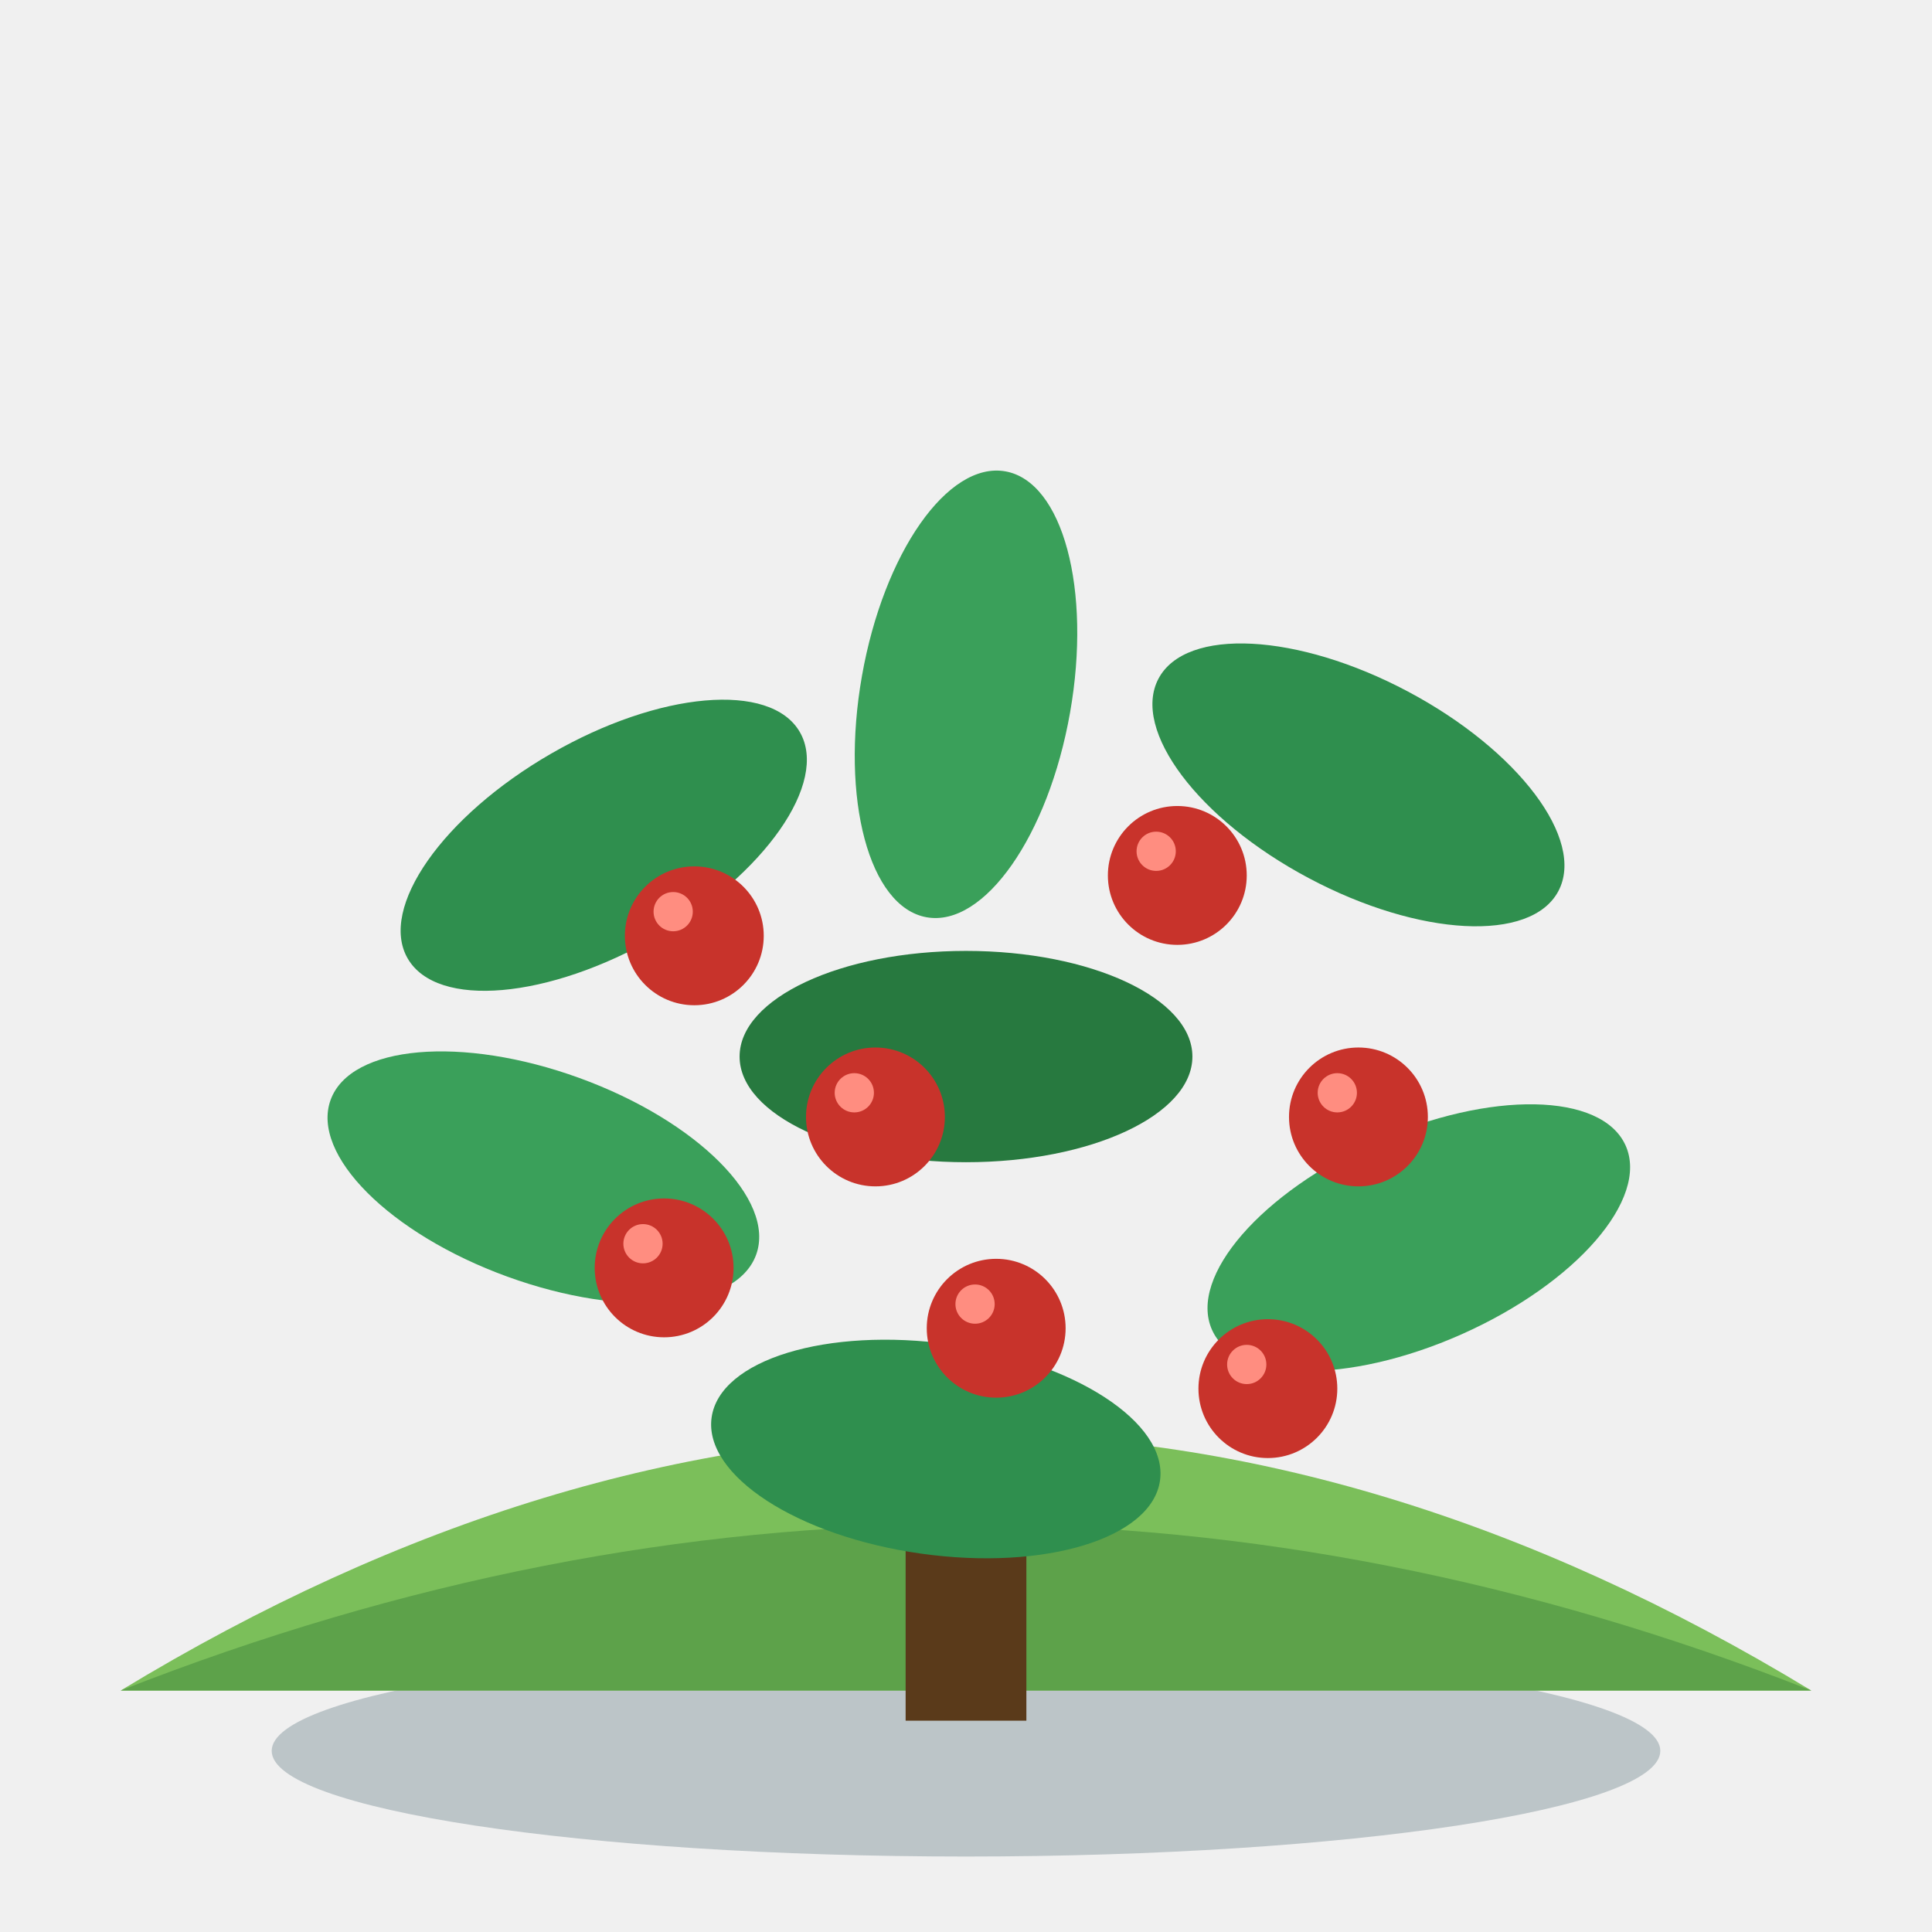
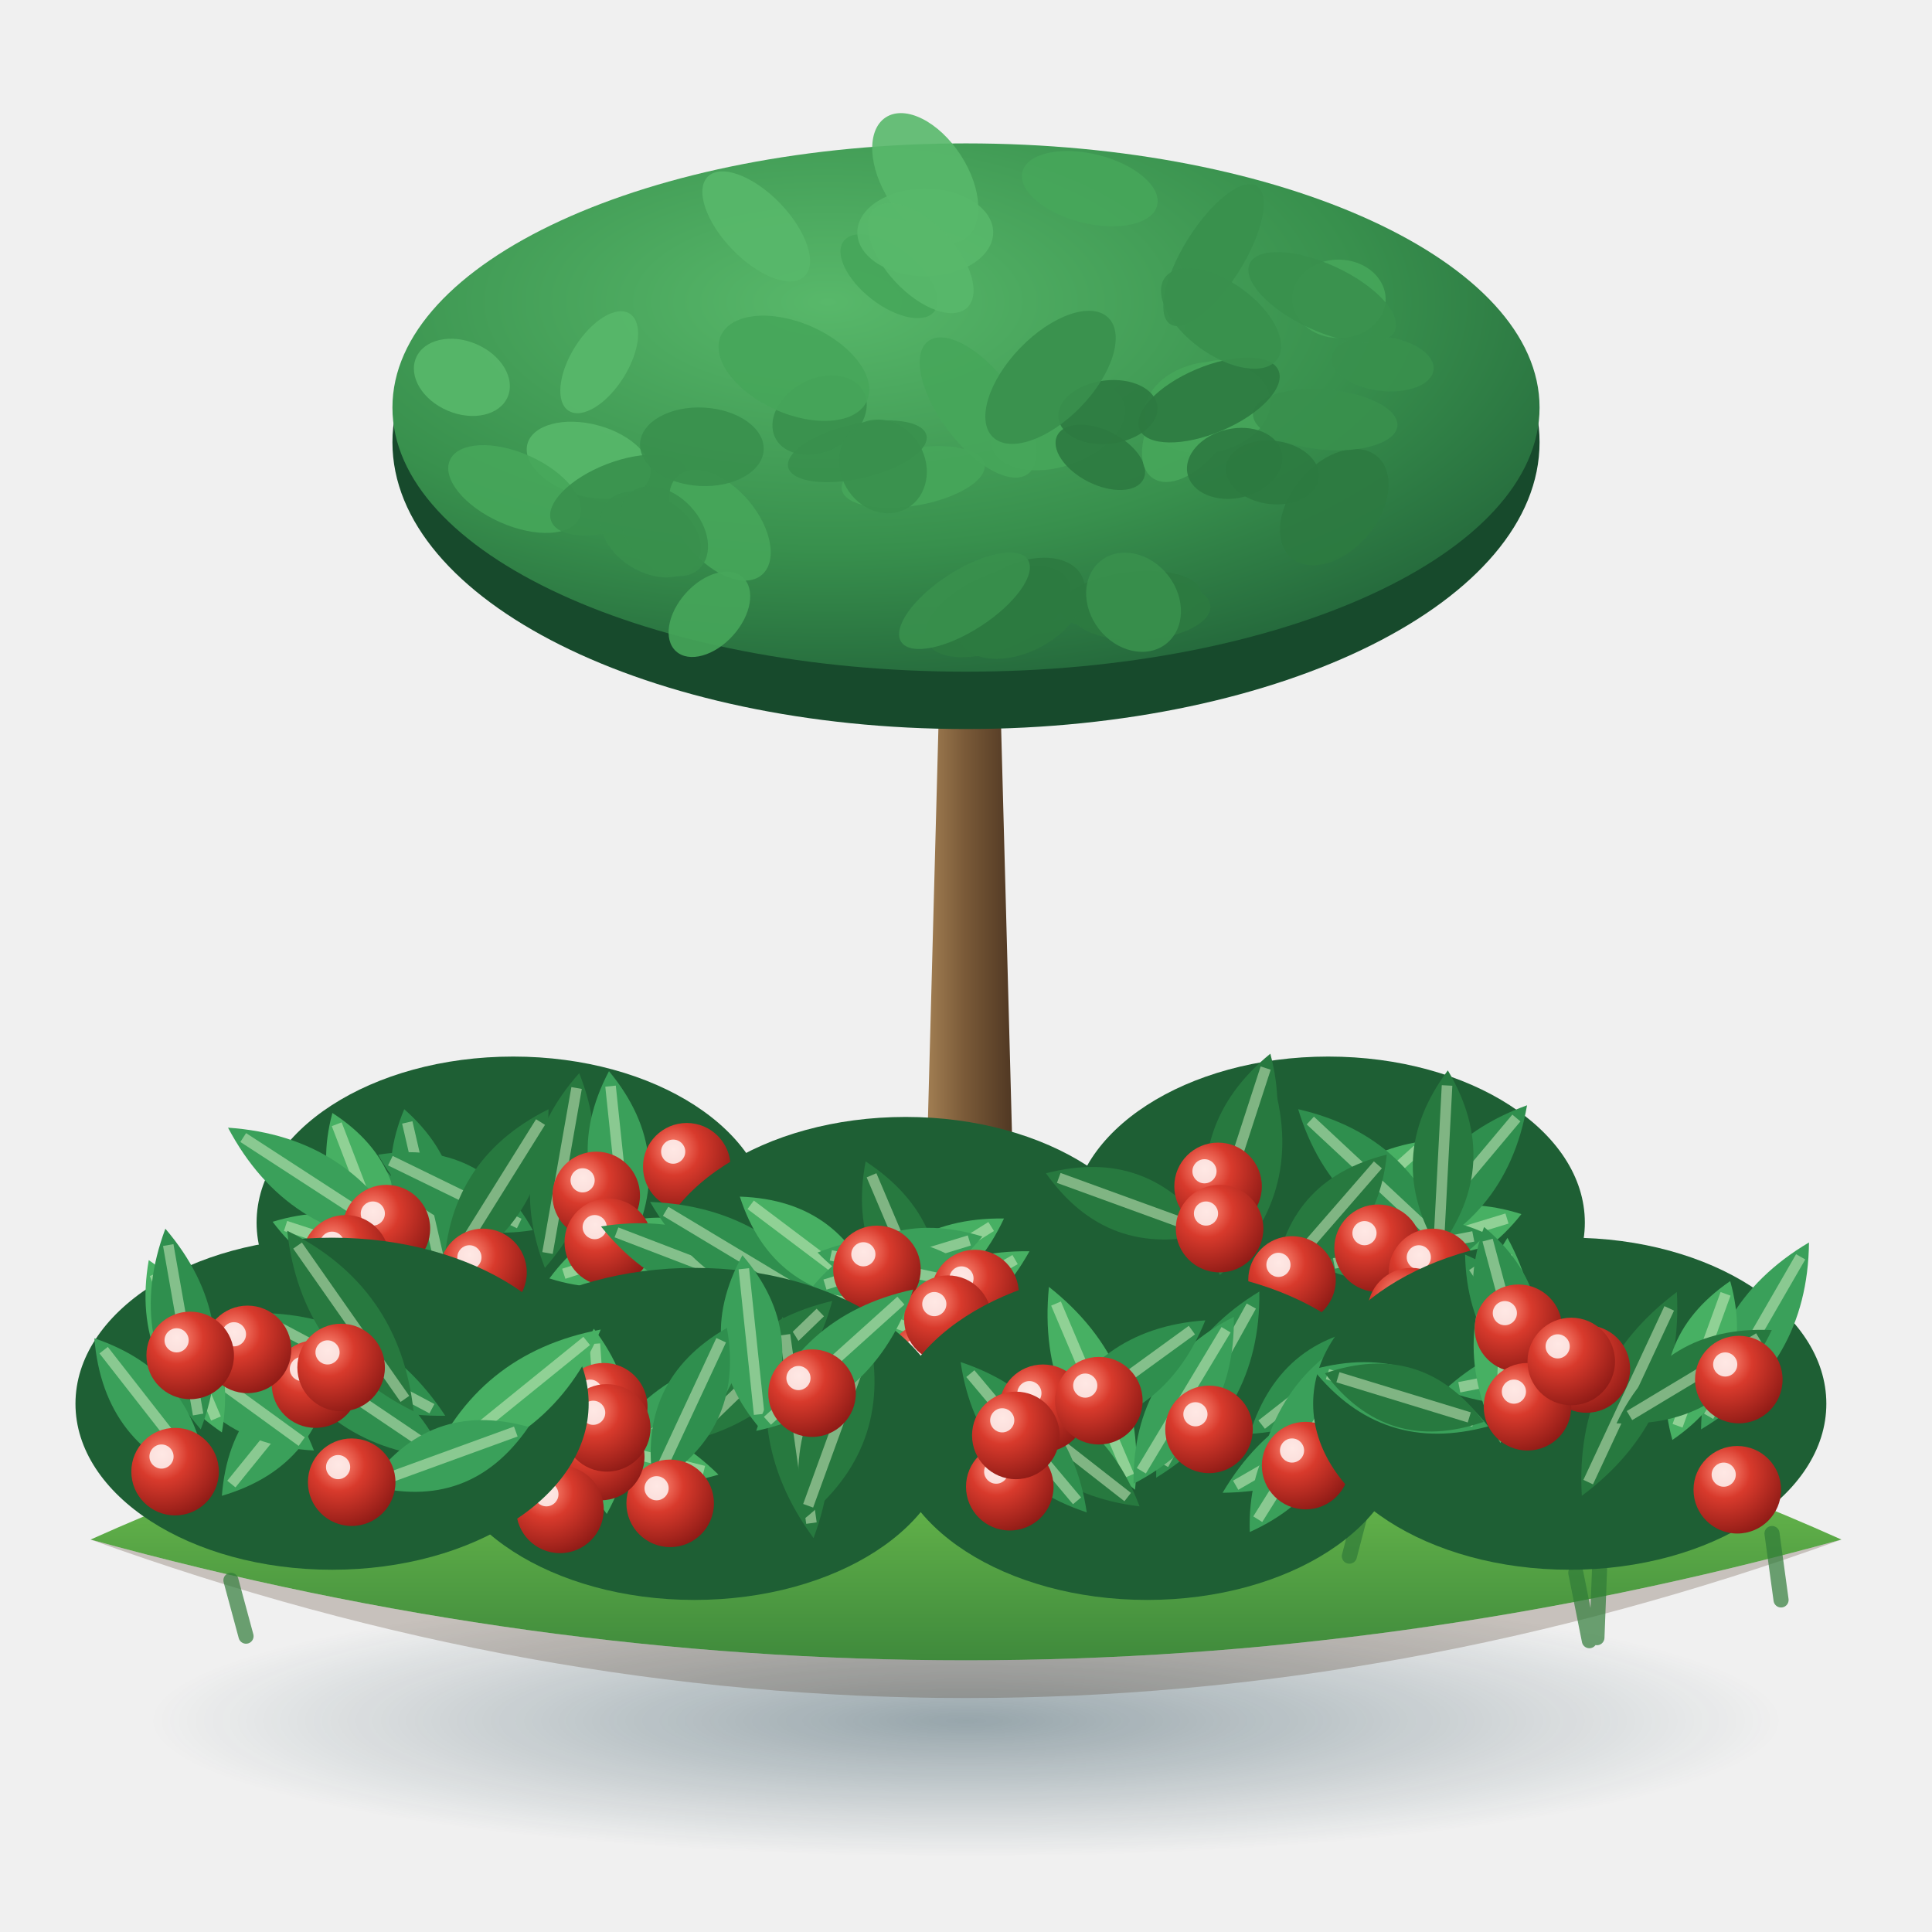
<svg xmlns="http://www.w3.org/2000/svg" viewBox="0 0 128 128" width="128" height="128">
-   <ellipse cx="64" cy="116" rx="46" ry="7" fill="#062c3b" opacity=".22" />
-   <path d="M8 112Q64 78 120 112Z" fill="#7bbf5a" />
-   <path d="M8 112Q64 90 120 112Z" fill="#5da24a" />
-   <rect x="60" y="92" width="8" height="22" fill="#5a3a1a" />
-   <ellipse cx="40" cy="56" rx="15" ry="7" transform="rotate(-30 40 56)" fill="#2f8f4e" />
-   <ellipse cx="64" cy="46" rx="15" ry="7" transform="rotate(-80 64 46)" fill="#3aa05a" />
-   <ellipse cx="90" cy="52" rx="15" ry="7" transform="rotate(28 90 52)" fill="#2f8f4e" />
-   <ellipse cx="36" cy="78" rx="15" ry="7" transform="rotate(20 36 78)" fill="#3aa05a" />
-   <ellipse cx="94" cy="82" rx="15" ry="7" transform="rotate(-24 94 82)" fill="#3aa05a" />
-   <ellipse cx="64" cy="70" rx="15" ry="7" transform="rotate(0 64 70)" fill="#27793f" />
-   <ellipse cx="62" cy="96" rx="15" ry="7" transform="rotate(8 62 96)" fill="#2f8f4e" />
-   <circle cx="46" cy="62" r="4.6" fill="#c8332b" />
-   <circle cx="44.6" cy="60.4" r="1.3" fill="#ff8d80" />
-   <circle cx="58" cy="74" r="4.6" fill="#c8332b" />
-   <circle cx="56.6" cy="72.4" r="1.3" fill="#ff8d80" />
-   <circle cx="78" cy="58" r="4.6" fill="#c8332b" />
-   <circle cx="76.6" cy="56.4" r="1.3" fill="#ff8d80" />
-   <circle cx="90" cy="74" r="4.6" fill="#c8332b" />
-   <circle cx="88.6" cy="72.4" r="1.3" fill="#ff8d80" />
-   <circle cx="66" cy="88" r="4.6" fill="#c8332b" />
-   <circle cx="64.6" cy="86.4" r="1.3" fill="#ff8d80" />
-   <circle cx="44" cy="84" r="4.6" fill="#c8332b" />
-   <circle cx="42.6" cy="82.4" r="1.3" fill="#ff8d80" />
-   <circle cx="84" cy="92" r="4.6" fill="#c8332b" />
-   <circle cx="82.6" cy="90.4" r="1.3" fill="#ff8d80" />
+   <defs>
+     <radialGradient id="sh" cx="0.5" cy="0.5" r="0.5">
+       <stop offset="0" stop-color="#062c3b" stop-opacity="0.38" />
+       <stop offset="1" stop-color="#062c3b" stop-opacity="0" />
+     </radialGradient>
+     <linearGradient id="gr" x1="0" y1="0" x2="0" y2="1">
+       <stop offset="0" stop-color="#8ccf63" />
+       <stop offset="0.55" stop-color="#5fae48" />
+       <stop offset="1" stop-color="#3f8a3c" />
+     </linearGradient>
+     <linearGradient id="gr2" x1="0" y1="0" x2="0" y2="1">
+       <stop offset="0" stop-color="#7cc65a" />
+       <stop offset="1" stop-color="#4a9a3f" />
+     </linearGradient>
+     <linearGradient id="wood" x1="0" y1="0" x2="1" y2="0">
+       <stop offset="0" stop-color="#a9794a" />
+       <stop offset="0.5" stop-color="#7d5230" />
+       <stop offset="1" stop-color="#4f3119" />
+     </linearGradient>
+     <linearGradient id="trunk" x1="0" y1="0" x2="1" y2="0">
+       <stop offset="0" stop-color="#a88457" />
+       <stop offset="0.45" stop-color="#7a5a38" />
+       <stop offset="1" stop-color="#4a3320" />
+     </linearGradient>
+     <radialGradient id="cp1" cx="0.38" cy="0.3" r="0.85">
+       <stop offset="0" stop-color="#58b86a" />
+       <stop offset="0.55" stop-color="#38904d" />
+       <stop offset="1" stop-color="#1d5a35" />
+     </radialGradient>
+     <linearGradient id="lf" x1="0" y1="0" x2="1" y2="1">
+       <stop offset="0" stop-color="#4ab063" />
+       <stop offset="1" stop-color="#1f6d3a" />
+     </linearGradient>
+     <radialGradient id="ch" cx="0.35" cy="0.3" r="0.75">
+       <stop offset="0" stop-color="#ff8d7a" />
+       <stop offset="0.4" stop-color="#d83a2c" />
+       <stop offset="1" stop-color="#8f1b16" />
+     </radialGradient>
+   </defs>
+   <ellipse cx="64" cy="114" rx="54" ry="9" fill="url(#sh)" />
+   <path d="M6 102Q64 76 122 102Q64 118 6 102Z" fill="url(#gr)" />
+   <path d="M6 102Q64 118 122 102Q64 123 6 102Z" fill="#4a3320" opacity=".25" />
+   <path d="M33.6 99.8l0.3 -3.6M78.6 90.7l0.9 -2.5M36.1 95.1l-0.1 -5.5M103.0 101.2l-1.0 -4.4M79.6 101.4l0.7 -4.1M83.9 91.4l0.3 -4.8M40.9 91.5l-0.1 -5.1M89.4 103.1l1.2 -4.6M51.8 100.1l1.2 -3.8M107.9 97.8l-0.8 -2.9M118.0 106.0l-0.6 -4.4M64.8 94.1l0.2 -3.6M73.8 101.3l1.2 -4.5M105.3 108.7l-0.9 -4.5M105.8 108.5l0.2 -5.2M88.8 94.2l0.2 -5.0M39.1 92.2l1.4 -5.1M16.3 108.4l-1.0 -3.7M40.1 101.4l-1.3 -5.1M77.3 90.3l-0.5 -4.7" stroke="#2f7a38" stroke-width="1" stroke-linecap="round" fill="none" opacity=".7" />
+   <path d="M61 92L62.5 36H66L67.5 92Z" fill="url(#trunk)" />
+   <ellipse cx="64" cy="29.3" rx="38" ry="19" fill="#174a2c" />
+   <ellipse cx="64" cy="27" rx="38" ry="17.5" fill="url(#cp1)" />
+   <ellipse cx="39.0" cy="30.5" rx="4.2" ry="2.4" transform="rotate(15 39.0 30.5)" fill="#58b86a" opacity=".9" />
+   <ellipse cx="75.6" cy="40.4" rx="4.6" ry="2.0" transform="rotate(-3 75.6 40.4)" fill="#2c7a40" opacity=".9" />
+   <ellipse cx="60.5" cy="31.6" rx="4.8" ry="1.9" transform="rotate(-10 60.5 31.6)" fill="#46a65a" opacity=".9" />
+   <ellipse cx="91.6" cy="24.1" rx="3.4" ry="1.8" transform="rotate(7 91.6 24.1)" fill="#38904d" opacity=".9" />
+   <ellipse cx="70.1" cy="28.2" rx="4.6" ry="2.7" transform="rotate(-19 70.1 28.2)" fill="#46a65a" opacity=".9" />
+   <ellipse cx="34.1" cy="32.4" rx="4.7" ry="2.4" transform="rotate(24 34.1 32.4)" fill="#46a65a" opacity=".9" />
+   <ellipse cx="88.4" cy="33.6" rx="4.4" ry="2.9" transform="rotate(-50 88.4 33.6)" fill="#2c7a40" opacity=".9" />
+   <ellipse cx="58.9" cy="18.3" rx="3.8" ry="1.9" transform="rotate(38 58.9 18.3)" fill="#46a65a" opacity=".9" />
+   <ellipse cx="72.9" cy="30.3" rx="3.2" ry="1.8" transform="rotate(27 72.9 30.3)" fill="#2c7a40" opacity=".9" />
+   <ellipse cx="80.0" cy="27.0" rx="4.2" ry="3.0" transform="rotate(-10 80.0 27.0)" fill="#46a65a" opacity=".9" />
+   <ellipse cx="41.0" cy="32.8" rx="4.8" ry="2.2" transform="rotate(-21 41.0 32.8)" fill="#38904d" opacity=".9" />
+   <ellipse cx="47.0" cy="40.7" rx="3.3" ry="2.1" transform="rotate(-48 47.0 40.7)" fill="#46a65a" opacity=".9" />
+   <ellipse cx="87.8" cy="27.8" rx="4.8" ry="2.0" transform="rotate(5 87.8 27.8)" fill="#38904d" opacity=".9" />
+   <ellipse cx="74.9" cy="39.8" rx="4.7" ry="1.9" transform="rotate(-7 74.9 39.8)" fill="#2c7a40" opacity=".9" />
+   <ellipse cx="64.8" cy="27.0" rx="5.5" ry="2.5" transform="rotate(53 64.8 27.0)" fill="#46a65a" opacity=".9" />
+   <ellipse cx="79.0" cy="27.9" rx="4.6" ry="2.5" transform="rotate(-55 79.0 27.9)" fill="#46a65a" opacity=".9" />
+   <ellipse cx="80.1" cy="26.5" rx="5.0" ry="2.2" transform="rotate(-23 80.1 26.5)" fill="#2c7a40" opacity=".9" />
+   <ellipse cx="56.8" cy="29.9" rx="4.7" ry="1.8" transform="rotate(-13 56.8 29.9)" fill="#38904d" opacity=".9" />
+   <ellipse cx="47.7" cy="34.8" rx="4.3" ry="2.5" transform="rotate(50 47.7 34.8)" fill="#46a65a" opacity=".9" />
+   <ellipse cx="43.1" cy="35.4" rx="3.6" ry="2.5" transform="rotate(32 43.1 35.4)" fill="#38904d" opacity=".9" />
+   <ellipse cx="75.1" cy="39.9" rx="3.5" ry="2.9" transform="rotate(52 75.1 39.9)" fill="#38904d" opacity=".9" />
+   <ellipse cx="54.3" cy="27.5" rx="3.3" ry="2.4" transform="rotate(-28 54.3 27.5)" fill="#38904d" opacity=".9" />
+   <ellipse cx="66.1" cy="40.5" rx="5.1" ry="2.5" transform="rotate(-23 66.1 40.5)" fill="#2c7a40" opacity=".9" />
+   <ellipse cx="30.6" cy="25.0" rx="3.3" ry="2.4" transform="rotate(23 30.6 25.0)" fill="#58b86a" opacity=".9" />
+   <ellipse cx="80.4" cy="16.9" rx="5.4" ry="2.0" transform="rotate(-58 80.4 16.9)" fill="#38904d" opacity=".9" />
+   <ellipse cx="84.3" cy="31.3" rx="3.1" ry="2.1" transform="rotate(7 84.3 31.3)" fill="#2c7a40" opacity=".9" />
+   <ellipse cx="52.6" cy="24.4" rx="5.3" ry="3.0" transform="rotate(24 52.6 24.4)" fill="#46a65a" opacity=".9" />
+   <ellipse cx="61.3" cy="15.4" rx="4.5" ry="2.9" transform="rotate(0 61.3 15.4)" fill="#58b86a" opacity=".9" />
+   <ellipse cx="88.7" cy="19.8" rx="3.1" ry="2.6" transform="rotate(1 88.7 19.8)" fill="#46a65a" opacity=".9" />
+   <ellipse cx="81.8" cy="30.7" rx="3.2" ry="2.3" transform="rotate(-13 81.8 30.7)" fill="#2c7a40" opacity=".9" />
+   <ellipse cx="61.3" cy="11.8" rx="4.8" ry="2.8" transform="rotate(57 61.3 11.8)" fill="#58b86a" opacity=".9" />
+   <ellipse cx="58.5" cy="30.9" rx="3.2" ry="2.8" transform="rotate(60 58.5 30.9)" fill="#38904d" opacity=".9" />
+   <ellipse cx="72.2" cy="12.5" rx="4.6" ry="2.3" transform="rotate(14 72.2 12.5)" fill="#46a65a" opacity=".9" />
+   <ellipse cx="73.4" cy="27.3" rx="3.3" ry="2.1" transform="rotate(-7 73.4 27.3)" fill="#2c7a40" opacity=".9" />
+   <ellipse cx="61.0" cy="17.1" rx="4.5" ry="2.3" transform="rotate(47 61.0 17.1)" fill="#58b86a" opacity=".9" />
+   <ellipse cx="39.7" cy="24.0" rx="3.8" ry="1.9" transform="rotate(-58 39.7 24.0)" fill="#58b86a" opacity=".9" />
+   <ellipse cx="67.6" cy="40.3" rx="4.6" ry="2.9" transform="rotate(-28 67.6 40.3)" fill="#2c7a40" opacity=".9" />
+   <ellipse cx="80.9" cy="21.1" rx="4.6" ry="2.4" transform="rotate(36 80.9 21.1)" fill="#38904d" opacity=".9" />
+   <ellipse cx="87.6" cy="19.7" rx="5.3" ry="2.2" transform="rotate(25 87.6 19.7)" fill="#38904d" opacity=".9" />
+   <ellipse cx="63.9" cy="39.8" rx="5.0" ry="2.0" transform="rotate(-33 63.9 39.8)" fill="#38904d" opacity=".9" />
+   <ellipse cx="44.0" cy="35.2" rx="3.4" ry="2.4" transform="rotate(47 44.0 35.2)" fill="#38904d" opacity=".9" />
+   <ellipse cx="69.6" cy="25.0" rx="5.5" ry="2.8" transform="rotate(-46 69.6 25.0)" fill="#38904d" opacity=".9" />
+   <ellipse cx="46.5" cy="29.6" rx="4.1" ry="2.6" transform="rotate(3 46.5 29.6)" fill="#38904d" opacity=".9" />
+   <ellipse cx="50.1" cy="15.0" rx="4.6" ry="2.2" transform="rotate(46 50.1 15.0)" fill="#58b86a" opacity=".9" />
+   <ellipse cx="34" cy="81" rx="17" ry="11" fill="#1e5f34" />
+   <g transform="translate(27.7 85.2) rotate(-118)">
+     <path d="M0 0Q5.6 -4.0 11.3 0Q5.6 4.0 0 0Z" fill="#2f8f4e" />
+     <path d="M1 0H10.4" stroke="#d9f2c8" stroke-width=".7" opacity="0.5" fill="none" />
+   </g>
+   <g transform="translate(26.0 84.1) rotate(-111)">
+     <path d="M0 0Q5.6 -4.0 11.1 0Q5.6 4.0 0 0Z" fill="#47b063" />
+     <path d="M1 0H10.3" stroke="#d9f2c8" stroke-width=".7" opacity="0.5" fill="none" />
+   </g>
+   <g transform="translate(29.3 84.4) rotate(-103)">
+     <path d="M0 0Q5.6 -4.0 11.2 0Q5.6 4.0 0 0Z" fill="#2f8f4e" />
+     <path d="M1 0H10.3" stroke="#d9f2c8" stroke-width=".7" opacity="0.5" fill="none" />
+   </g>
+   <g transform="translate(36.4 84.7) rotate(-18)">
+     <path d="M0 0Q5.6 -4.0 11.2 0Q5.6 4.0 0 0Z" fill="#47b063" />
+     <path d="M1 0H10.3" stroke="#d9f2c8" stroke-width=".7" opacity="0.5" fill="none" />
+   </g>
+   <g transform="translate(29.0 84.5) rotate(-162)">
+     <path d="M0 0Q5.8 -4.0 11.5 0Q5.8 4.0 0 0Z" fill="#47b063" />
+     <path d="M1 0H10.6" stroke="#d9f2c8" stroke-width=".7" opacity="0.5" fill="none" />
+   </g>
+   <g transform="translate(27.1 82.5) rotate(-147)">
+     <path d="M0 0Q7.1 -4.0 14.3 0Q7.1 4.0 0 0Z" fill="#3aa05a" />
+     <path d="M1 0H13.1" stroke="#d9f2c8" stroke-width=".7" opacity="0.5" fill="none" />
+   </g>
+   <g transform="translate(35.3 81.5) rotate(-154)">
+     <path d="M0 0Q5.7 -4.0 11.4 0Q5.7 4.0 0 0Z" fill="#2f8f4e" />
+     <path d="M1 0H10.5" stroke="#d9f2c8" stroke-width=".7" opacity="0.5" fill="none" />
+   </g>
+   <g transform="translate(36.1 84.0) rotate(-80)">
+     <path d="M0 0Q6.6 -4.0 13.1 0Q6.6 4.0 0 0Z" fill="#27793f" />
+     <path d="M1 0H12.1" stroke="#d9f2c8" stroke-width=".7" opacity="0.5" fill="none" />
+   </g>
+   <g transform="translate(41.6 82.9) rotate(-96)">
+     <path d="M0 0Q6.0 -4.0 12.0 0Q6.0 4.0 0 0Z" fill="#3aa05a" />
+     <path d="M1 0H11.0" stroke="#d9f2c8" stroke-width=".7" opacity="0.5" fill="none" />
+   </g>
+   <g transform="translate(29.4 84.6) rotate(-58)">
+     <path d="M0 0Q6.6 -4.0 13.1 0Q6.6 4.0 0 0Z" fill="#27793f" />
+     <path d="M1 0H12.1" stroke="#d9f2c8" stroke-width=".7" opacity="0.5" fill="none" />
+   </g>
+   <circle cx="39.5" cy="79.2" r="2.9" fill="url(#ch)" />
+   <circle cx="38.6" cy="78.2" r=".8" fill="#fff" opacity=".8" />
+   <circle cx="45.5" cy="77.3" r="2.9" fill="url(#ch)" />
+   <circle cx="44.6" cy="76.3" r=".8" fill="#fff" opacity=".8" />
+   <circle cx="32.0" cy="84.3" r="2.9" fill="url(#ch)" />
+   <circle cx="31.1" cy="83.3" r=".8" fill="#fff" opacity=".8" />
+   <circle cx="25.6" cy="81.4" r="2.9" fill="url(#ch)" />
+   <circle cx="24.7" cy="80.4" r=".8" fill="#fff" opacity=".8" />
+   <circle cx="22.9" cy="83.4" r="2.9" fill="url(#ch)" />
+   <circle cx="22.0" cy="82.4" r=".8" fill="#fff" opacity=".8" />
+   <circle cx="40.3" cy="82.3" r="2.9" fill="url(#ch)" />
+   <circle cx="39.4" cy="81.3" r=".8" fill="#fff" opacity=".8" />
+   <ellipse cx="60" cy="85" rx="17" ry="11" fill="#1e5f34" />
+   <g transform="translate(56.6 89.6) rotate(-30)">
+     <path d="M0 0Q6.7 -4.0 13.4 0Q6.7 4.0 0 0Z" fill="#47b063" />
+     <path d="M1 0H12.3" stroke="#d9f2c8" stroke-width=".7" opacity="0.5" fill="none" />
+   </g>
+   <g transform="translate(52.7 86.2) rotate(-159)">
+     <path d="M0 0Q6.9 -4.0 13.8 0Q6.9 4.0 0 0Z" fill="#2f8f4e" />
+     <path d="M1 0H12.7" stroke="#d9f2c8" stroke-width=".7" opacity="0.5" fill="none" />
+   </g>
+   <g transform="translate(63.6 89.2) rotate(-160)">
+     <path d="M0 0Q7.5 -4.0 15.0 0Q7.5 4.0 0 0Z" fill="#47b063" />
+     <path d="M1 0H13.8" stroke="#d9f2c8" stroke-width=".7" opacity="0.5" fill="none" />
+   </g>
+   <g transform="translate(57.9 89.3) rotate(-124)">
+     <path d="M0 0Q5.5 -4.0 11.1 0Q5.5 4.0 0 0Z" fill="#47b063" />
+     <path d="M1 0H10.2" stroke="#d9f2c8" stroke-width=".7" opacity="0.5" fill="none" />
+   </g>
+   <g transform="translate(62.0 87.9) rotate(-113)">
+     <path d="M0 0Q5.9 -4.0 11.9 0Q5.9 4.0 0 0Z" fill="#27793f" />
+     <path d="M1 0H10.9" stroke="#d9f2c8" stroke-width=".7" opacity="0.5" fill="none" />
+   </g>
+   <g transform="translate(55.5 87.1) rotate(-149)">
+     <path d="M0 0Q7.2 -4.0 14.5 0Q7.2 4.0 0 0Z" fill="#2f8f4e" />
+     <path d="M1 0H13.3" stroke="#d9f2c8" stroke-width=".7" opacity="0.5" fill="none" />
+   </g>
+   <g transform="translate(58.2 86.2) rotate(-143)">
+     <path d="M0 0Q5.8 -4.0 11.5 0Q5.8 4.0 0 0Z" fill="#47b063" />
+     <path d="M1 0H10.6" stroke="#d9f2c8" stroke-width=".7" opacity="0.5" fill="none" />
+   </g>
+   <g transform="translate(56.0 87.3) rotate(-32)">
+     <path d="M0 0Q6.2 -4.0 12.4 0Q6.2 4.0 0 0Z" fill="#47b063" />
+     <path d="M1 0H11.4" stroke="#d9f2c8" stroke-width=".7" opacity="0.5" fill="none" />
+   </g>
+   <g transform="translate(53.7 85.4) rotate(-17)">
+     <path d="M0 0Q6.0 -4.0 11.9 0Q6.0 4.0 0 0Z" fill="#3aa05a" />
+     <path d="M1 0H11.0" stroke="#d9f2c8" stroke-width=".7" opacity="0.5" fill="none" />
+   </g>
+   <g transform="translate(66.0 85.5) rotate(-168)">
+     <path d="M0 0Q6.1 -4.0 12.1 0Q6.1 4.0 0 0Z" fill="#3aa05a" />
+     <path d="M1 0H11.2" stroke="#d9f2c8" stroke-width=".7" opacity="0.5" fill="none" />
+   </g>
+   <circle cx="58.1" cy="84.1" r="2.9" fill="url(#ch)" />
+   <circle cx="57.2" cy="83.1" r=".8" fill="#fff" opacity=".8" />
+   <circle cx="61.6" cy="90.5" r="2.9" fill="url(#ch)" />
+   <circle cx="60.7" cy="89.5" r=".8" fill="#fff" opacity=".8" />
+   <circle cx="64.6" cy="85.7" r="2.9" fill="url(#ch)" />
+   <circle cx="63.7" cy="84.7" r=".8" fill="#fff" opacity=".8" />
+   <circle cx="62.8" cy="87.4" r="2.9" fill="url(#ch)" />
+   <circle cx="61.9" cy="86.4" r=".8" fill="#fff" opacity=".8" />
+   <circle cx="49.3" cy="89.9" r="2.9" fill="url(#ch)" />
+   <circle cx="48.4" cy="88.9" r=".8" fill="#fff" opacity=".8" />
+   <circle cx="66.7" cy="89.6" r="2.9" fill="url(#ch)" />
+   <circle cx="65.8" cy="88.6" r=".8" fill="#fff" opacity=".8" />
+   <ellipse cx="88" cy="81" rx="17" ry="11" fill="#1e5f34" />
+   <g transform="translate(86.1 83.2) rotate(-42)">
+     <path d="M0 0Q5.7 -4.0 11.4 0Q5.7 4.0 0 0Z" fill="#47b063" />
+     <path d="M1 0H10.5" stroke="#d9f2c8" stroke-width=".7" opacity="0.5" fill="none" />
+   </g>
+   <g transform="translate(80.2 81.7) rotate(-160)">
+     <path d="M0 0Q5.8 -4.0 11.6 0Q5.8 4.0 0 0Z" fill="#27793f" />
+     <path d="M1 0H10.7" stroke="#d9f2c8" stroke-width=".7" opacity="0.5" fill="none" />
+   </g>
+   <g transform="translate(80.8 84.5) rotate(-74)">
+     <path d="M0 0Q6.6 -4.0 13.1 0Q6.6 4.0 0 0Z" fill="#27793f" />
+     <path d="M1 0H12.1" stroke="#d9f2c8" stroke-width=".7" opacity="0.5" fill="none" />
+   </g>
+   <g transform="translate(80.3 81.7) rotate(-72)">
+     <path d="M0 0Q6.3 -4.0 12.5 0Q6.3 4.0 0 0Z" fill="#27793f" />
+     <path d="M1 0H11.5" stroke="#d9f2c8" stroke-width=".7" opacity="0.5" fill="none" />
+   </g>
+   <g transform="translate(89.8 83.8) rotate(-17)">
+     <path d="M0 0Q5.7 -4.0 11.5 0Q5.7 4.0 0 0Z" fill="#47b063" />
+     <path d="M1 0H10.5" stroke="#d9f2c8" stroke-width=".7" opacity="0.5" fill="none" />
+   </g>
+   <g transform="translate(87.4 83.9) rotate(-11)">
+     <path d="M0 0Q5.7 -4.0 11.3 0Q5.7 4.0 0 0Z" fill="#2f8f4e" />
+     <path d="M1 0H10.4" stroke="#d9f2c8" stroke-width=".7" opacity="0.5" fill="none" />
+   </g>
+   <g transform="translate(92.3 83.8) rotate(-50)">
+     <path d="M0 0Q6.9 -4.0 13.8 0Q6.9 4.0 0 0Z" fill="#2f8f4e" />
+     <path d="M1 0H12.7" stroke="#d9f2c8" stroke-width=".7" opacity="0.5" fill="none" />
+   </g>
+   <g transform="translate(96.1 82.9) rotate(-137)">
+     <path d="M0 0Q6.9 -4.0 13.8 0Q6.9 4.0 0 0Z" fill="#2f8f4e" />
+     <path d="M1 0H12.7" stroke="#d9f2c8" stroke-width=".7" opacity="0.5" fill="none" />
+   </g>
+   <g transform="translate(84.4 85.1) rotate(-49)">
+     <path d="M0 0Q5.7 -4.0 11.4 0Q5.7 4.0 0 0Z" fill="#27793f" />
+     <path d="M1 0H10.5" stroke="#d9f2c8" stroke-width=".7" opacity="0.5" fill="none" />
+   </g>
+   <g transform="translate(95.3 82.8) rotate(-87)">
+     <path d="M0 0Q5.9 -4.0 11.9 0Q5.9 4.0 0 0Z" fill="#27793f" />
+     <path d="M1 0H10.9" stroke="#d9f2c8" stroke-width=".7" opacity="0.5" fill="none" />
+   </g>
+   <circle cx="91.3" cy="82.7" r="2.9" fill="url(#ch)" />
+   <circle cx="90.4" cy="81.7" r=".8" fill="#fff" opacity=".8" />
+   <circle cx="94.9" cy="84.3" r="2.9" fill="url(#ch)" />
+   <circle cx="94.0" cy="83.3" r=".8" fill="#fff" opacity=".8" />
+   <circle cx="80.7" cy="78.6" r="2.9" fill="url(#ch)" />
+   <circle cx="79.8" cy="77.6" r=".8" fill="#fff" opacity=".8" />
+   <circle cx="85.6" cy="84.8" r="2.9" fill="url(#ch)" />
+   <circle cx="84.7" cy="83.8" r=".8" fill="#fff" opacity=".8" />
+   <circle cx="80.8" cy="81.4" r="2.9" fill="url(#ch)" />
+   <circle cx="79.9" cy="80.4" r=".8" fill="#fff" opacity=".8" />
+   <circle cx="93.5" cy="86.9" r="2.9" fill="url(#ch)" />
+   <circle cx="92.6" cy="85.9" r=".8" fill="#fff" opacity=".8" />
+   <ellipse cx="46" cy="95" rx="17" ry="11" fill="#1e5f34" />
+   <g transform="translate(45.5 95.5) rotate(-44)">
+     <path d="M0 0Q6.7 -4.0 13.4 0Q6.7 4.0 0 0Z" fill="#27793f" />
+     <path d="M1 0H12.3" stroke="#d9f2c8" stroke-width=".7" opacity="0.5" fill="none" />
+   </g>
+   <g transform="translate(53.9 101.9) rotate(-98)">
+     <path d="M0 0Q7.4 -4.0 14.8 0Q7.4 4.0 0 0Z" fill="#27793f" />
+     <path d="M1 0H13.6" stroke="#d9f2c8" stroke-width=".7" opacity="0.5" fill="none" />
+   </g>
+   <g transform="translate(38.8 97.8) rotate(-157)">
+     <path d="M0 0Q6.2 -4.0 12.4 0Q6.2 4.0 0 0Z" fill="#47b063" />
+     <path d="M1 0H11.4" stroke="#d9f2c8" stroke-width=".7" opacity="0.5" fill="none" />
+   </g>
+   <g transform="translate(53.2 100.7) rotate(-70)">
+     <path d="M0 0Q6.5 -4.0 12.9 0Q6.5 4.0 0 0Z" fill="#27793f" />
+     <path d="M1 0H11.9" stroke="#d9f2c8" stroke-width=".7" opacity="0.5" fill="none" />
+   </g>
+   <g transform="translate(38.5 99.3) rotate(-42)">
+     <path d="M0 0Q7.3 -4.0 14.6 0Q7.3 4.0 0 0Z" fill="#3aa05a" />
+     <path d="M1 0H13.5" stroke="#d9f2c8" stroke-width=".7" opacity="0.5" fill="none" />
+   </g>
+   <g transform="translate(40.2 100.3) rotate(-94)">
+     <path d="M0 0Q6.2 -4.0 12.3 0Q6.2 4.0 0 0Z" fill="#47b063" />
+     <path d="M1 0H11.3" stroke="#d9f2c8" stroke-width=".7" opacity="0.5" fill="none" />
+   </g>
+   <g transform="translate(50.4 94.7) rotate(-96)">
+     <path d="M0 0Q5.8 -4.0 11.6 0Q5.8 4.0 0 0Z" fill="#3aa05a" />
+     <path d="M1 0H10.7" stroke="#d9f2c8" stroke-width=".7" opacity="0.5" fill="none" />
+   </g>
+   <g transform="translate(47.6 97.7) rotate(-166)">
+     <path d="M0 0Q6.8 -4.0 13.6 0Q6.8 4.0 0 0Z" fill="#47b063" />
+     <path d="M1 0H12.5" stroke="#d9f2c8" stroke-width=".7" opacity="0.5" fill="none" />
+   </g>
+   <g transform="translate(43.3 98.4) rotate(-65)">
+     <path d="M0 0Q5.8 -4.0 11.5 0Q5.8 4.0 0 0Z" fill="#2f8f4e" />
+     <path d="M1 0H10.6" stroke="#d9f2c8" stroke-width=".7" opacity="0.5" fill="none" />
+   </g>
+   <g transform="translate(50.1 94.8) rotate(-42)">
+     <path d="M0 0Q7.0 -4.0 14.0 0Q7.0 4.0 0 0Z" fill="#3aa05a" />
+     <path d="M1 0H12.9" stroke="#d9f2c8" stroke-width=".7" opacity="0.5" fill="none" />
+   </g>
+   <circle cx="44.4" cy="99.6" r="2.9" fill="url(#ch)" />
+   <circle cx="43.5" cy="98.6" r=".8" fill="#fff" opacity=".8" />
+   <circle cx="53.8" cy="92.3" r="2.9" fill="url(#ch)" />
+   <circle cx="52.9" cy="91.3" r=".8" fill="#fff" opacity=".8" />
+   <circle cx="40.0" cy="93.2" r="2.9" fill="url(#ch)" />
+   <circle cx="39.1" cy="92.2" r=".8" fill="#fff" opacity=".8" />
+   <circle cx="39.8" cy="96.5" r="2.9" fill="url(#ch)" />
+   <circle cx="38.9" cy="95.5" r=".8" fill="#fff" opacity=".8" />
+   <circle cx="40.2" cy="94.6" r="2.9" fill="url(#ch)" />
+   <circle cx="39.3" cy="93.6" r=".8" fill="#fff" opacity=".8" />
+   <circle cx="37.1" cy="100.0" r="2.9" fill="url(#ch)" />
+   <circle cx="36.2" cy="99.0" r=".8" fill="#fff" opacity=".8" />
+   <ellipse cx="76" cy="95" rx="17" ry="11" fill="#1e5f34" />
+   <g transform="translate(75.2 98.7) rotate(-113)">
+     <path d="M0 0Q7.3 -4.0 14.6 0Q7.3 4.0 0 0Z" fill="#47b063" />
+     <path d="M1 0H13.4" stroke="#d9f2c8" stroke-width=".7" opacity="0.5" fill="none" />
+   </g>
+   <g transform="translate(82.8 95.0) rotate(-38)">
+     <path d="M0 0Q5.8 -4.0 11.6 0Q5.8 4.0 0 0Z" fill="#2f8f4e" />
+     <path d="M1 0H10.7" stroke="#d9f2c8" stroke-width=".7" opacity="0.5" fill="none" />
+   </g>
+   <g transform="translate(81.0 98.9) rotate(-30)">
+     <path d="M0 0Q7.1 -4.0 14.1 0Q7.1 4.0 0 0Z" fill="#3aa05a" />
+     <path d="M1 0H13.0" stroke="#d9f2c8" stroke-width=".7" opacity="0.5" fill="none" />
+   </g>
+   <g transform="translate(75.5 99.8) rotate(-142)">
+     <path d="M0 0Q6.6 -4.0 13.2 0Q6.6 4.0 0 0Z" fill="#27793f" />
+     <path d="M1 0H12.2" stroke="#d9f2c8" stroke-width=".7" opacity="0.5" fill="none" />
+   </g>
+   <g transform="translate(76.6 97.9) rotate(-61)">
+     <path d="M0 0Q7.1 -4.0 14.1 0Q7.1 4.0 0 0Z" fill="#2f8f4e" />
+     <path d="M1 0H13.0" stroke="#d9f2c8" stroke-width=".7" opacity="0.5" fill="none" />
+   </g>
+   <g transform="translate(72.0 100.2) rotate(-130)">
+     <path d="M0 0Q6.5 -4.0 13.0 0Q6.5 4.0 0 0Z" fill="#2f8f4e" />
+     <path d="M1 0H12.0" stroke="#d9f2c8" stroke-width=".7" opacity="0.5" fill="none" />
+   </g>
+   <g transform="translate(83.4 97.5) rotate(-48)">
+     <path d="M0 0Q6.7 -4.0 13.5 0Q6.7 4.0 0 0Z" fill="#3aa05a" />
+     <path d="M1 0H12.4" stroke="#d9f2c8" stroke-width=".7" opacity="0.5" fill="none" />
+   </g>
+   <g transform="translate(75.1 98.3) rotate(-59)">
+     <path d="M0 0Q6.5 -4.0 12.9 0Q6.5 4.0 0 0Z" fill="#3aa05a" />
+     <path d="M1 0H11.9" stroke="#d9f2c8" stroke-width=".7" opacity="0.5" fill="none" />
+   </g>
+   <g transform="translate(82.8 101.5) rotate(-58)">
+     <path d="M0 0Q6.0 -4.0 12.0 0Q6.0 4.0 0 0Z" fill="#3aa05a" />
+     <path d="M1 0H11.1" stroke="#d9f2c8" stroke-width=".7" opacity="0.5" fill="none" />
+   </g>
+   <g transform="translate(69.5 95.0) rotate(-36)">
+     <path d="M0 0Q6.4 -4.0 12.8 0Q6.4 4.0 0 0Z" fill="#2f8f4e" />
+     <path d="M1 0H11.7" stroke="#d9f2c8" stroke-width=".7" opacity="0.5" fill="none" />
+   </g>
+   <circle cx="80.1" cy="94.7" r="2.9" fill="url(#ch)" />
+   <circle cx="79.2" cy="93.7" r=".8" fill="#fff" opacity=".8" />
+   <circle cx="69.1" cy="93.3" r="2.9" fill="url(#ch)" />
+   <circle cx="68.2" cy="92.3" r=".8" fill="#fff" opacity=".8" />
+   <circle cx="66.9" cy="98.5" r="2.9" fill="url(#ch)" />
+   <circle cx="66.0" cy="97.5" r=".8" fill="#fff" opacity=".8" />
+   <circle cx="86.5" cy="97.1" r="2.9" fill="url(#ch)" />
+   <circle cx="85.6" cy="96.1" r=".8" fill="#fff" opacity=".8" />
+   <circle cx="72.8" cy="92.8" r="2.9" fill="url(#ch)" />
+   <circle cx="71.9" cy="91.8" r=".8" fill="#fff" opacity=".8" />
+   <circle cx="67.3" cy="95.1" r="2.9" fill="url(#ch)" />
+   <circle cx="66.4" cy="94.1" r=".8" fill="#fff" opacity=".8" />
+   <ellipse cx="22" cy="93" rx="17" ry="11" fill="#1e5f34" />
+   <g transform="translate(14.7 99.1) rotate(-51)">
+     <path d="M0 0Q5.8 -4.0 11.7 0Q5.8 4.0 0 0Z" fill="#3aa05a" />
+     <path d="M1 0H10.7" stroke="#d9f2c8" stroke-width=".7" opacity="0.5" fill="none" />
+   </g>
+   <g transform="translate(20.8 96.1) rotate(-144)">
+     <path d="M0 0Q6.2 -4.0 12.4 0Q6.2 4.0 0 0Z" fill="#3aa05a" />
+     <path d="M1 0H11.4" stroke="#d9f2c8" stroke-width=".7" opacity="0.5" fill="none" />
+   </g>
+   <g transform="translate(14.7 94.9) rotate(-113)">
+     <path d="M0 0Q6.2 -4.0 12.4 0Q6.2 4.0 0 0Z" fill="#47b063" />
+     <path d="M1 0H11.4" stroke="#d9f2c8" stroke-width=".7" opacity="0.5" fill="none" />
+   </g>
+   <g transform="translate(13.3 94.7) rotate(-100)">
+     <path d="M0 0Q6.7 -4.0 13.5 0Q6.7 4.0 0 0Z" fill="#2f8f4e" />
+     <path d="M1 0H12.4" stroke="#d9f2c8" stroke-width=".7" opacity="0.5" fill="none" />
+   </g>
+   <g transform="translate(29.5 93.8) rotate(-152)">
+     <path d="M0 0Q7.3 -4.0 14.5 0Q7.3 4.0 0 0Z" fill="#2f8f4e" />
+     <path d="M1 0H13.3" stroke="#d9f2c8" stroke-width=".7" opacity="0.5" fill="none" />
+   </g>
+   <g transform="translate(13.7 98.2) rotate(-128)">
+     <path d="M0 0Q6.0 -4.0 12.1 0Q6.0 4.0 0 0Z" fill="#3aa05a" />
+     <path d="M1 0H11.1" stroke="#d9f2c8" stroke-width=".7" opacity="0.5" fill="none" />
+   </g>
+   <g transform="translate(28.3 97.4) rotate(-39)">
+     <path d="M0 0Q7.4 -4.0 14.8 0Q7.4 4.0 0 0Z" fill="#47b063" />
+     <path d="M1 0H13.6" stroke="#d9f2c8" stroke-width=".7" opacity="0.5" fill="none" />
+   </g>
+   <g transform="translate(29.5 96.6) rotate(-146)">
+     <path d="M0 0Q6.9 -4.0 13.8 0Q6.9 4.0 0 0Z" fill="#2f8f4e" />
+     <path d="M1 0H12.7" stroke="#d9f2c8" stroke-width=".7" opacity="0.5" fill="none" />
+   </g>
+   <g transform="translate(27.4 93.5) rotate(-125)">
+     <path d="M0 0Q7.3 -4.0 14.6 0Q7.3 4.0 0 0Z" fill="#27793f" />
+     <path d="M1 0H13.4" stroke="#d9f2c8" stroke-width=".7" opacity="0.5" fill="none" />
+   </g>
+   <g transform="translate(24.4 98.4) rotate(-20)">
+     <path d="M0 0Q5.7 -4.0 11.3 0Q5.7 4.0 0 0Z" fill="#3aa05a" />
+     <path d="M1 0H10.4" stroke="#d9f2c8" stroke-width=".7" opacity="0.5" fill="none" />
+   </g>
+   <circle cx="11.6" cy="97.5" r="2.9" fill="url(#ch)" />
+   <circle cx="10.7" cy="96.5" r=".8" fill="#fff" opacity=".8" />
+   <circle cx="20.9" cy="91.7" r="2.9" fill="url(#ch)" />
+   <circle cx="20.0" cy="90.7" r=".8" fill="#fff" opacity=".8" />
+   <circle cx="23.3" cy="98.2" r="2.9" fill="url(#ch)" />
+   <circle cx="22.4" cy="97.2" r=".8" fill="#fff" opacity=".8" />
+   <circle cx="16.4" cy="89.4" r="2.9" fill="url(#ch)" />
+   <circle cx="15.5" cy="88.4" r=".8" fill="#fff" opacity=".8" />
+   <circle cx="22.6" cy="90.6" r="2.9" fill="url(#ch)" />
+   <circle cx="21.7" cy="89.6" r=".8" fill="#fff" opacity=".8" />
+   <circle cx="12.6" cy="89.8" r="2.9" fill="url(#ch)" />
+   <circle cx="11.7" cy="88.8" r=".8" fill="#fff" opacity=".8" />
+   <ellipse cx="104" cy="93" rx="17" ry="11" fill="#1e5f34" />
+   <g transform="translate(98.6 94.5) rotate(-162)">
+     <path d="M0 0Q6.1 -4.0 12.2 0Q6.1 4.0 0 0Z" fill="#3aa05a" />
+     <path d="M1 0H11.2" stroke="#d9f2c8" stroke-width=".7" opacity="0.5" fill="none" />
+   </g>
+   <g transform="translate(104.0 93.4) rotate(-124)">
+     <path d="M0 0Q6.2 -4.0 12.4 0Q6.2 4.0 0 0Z" fill="#2f8f4e" />
+     <path d="M1 0H11.4" stroke="#d9f2c8" stroke-width=".7" opacity="0.5" fill="none" />
+   </g>
+   <g transform="translate(95.7 92.1) rotate(-11)">
+     <path d="M0 0Q6.5 -4.0 13.0 0Q6.5 4.0 0 0Z" fill="#3aa05a" />
+     <path d="M1 0H12.0" stroke="#d9f2c8" stroke-width=".7" opacity="0.5" fill="none" />
+   </g>
+   <g transform="translate(99.4 95.6) rotate(-88)">
+     <path d="M0 0Q6.8 -4.0 13.6 0Q6.8 4.0 0 0Z" fill="#47b063" />
+     <path d="M1 0H12.5" stroke="#d9f2c8" stroke-width=".7" opacity="0.5" fill="none" />
+   </g>
+   <g transform="translate(104.8 99.1) rotate(-65)">
+     <path d="M0 0Q7.4 -4.0 14.9 0Q7.4 4.0 0 0Z" fill="#27793f" />
+     <path d="M1 0H13.7" stroke="#d9f2c8" stroke-width=".7" opacity="0.5" fill="none" />
+   </g>
+   <g transform="translate(112.7 94.7) rotate(-60)">
+     <path d="M0 0Q7.2 -4.0 14.3 0Q7.2 4.0 0 0Z" fill="#3aa05a" />
+     <path d="M1 0H13.2" stroke="#d9f2c8" stroke-width=".7" opacity="0.5" fill="none" />
+   </g>
+   <g transform="translate(101.3 92.4) rotate(-105)">
+     <path d="M0 0Q5.8 -4.0 11.5 0Q5.8 4.0 0 0Z" fill="#2f8f4e" />
+     <path d="M1 0H10.6" stroke="#d9f2c8" stroke-width=".7" opacity="0.5" fill="none" />
+   </g>
+   <g transform="translate(110.8 95.4) rotate(-70)">
+     <path d="M0 0Q5.6 -4.0 11.2 0Q5.6 4.0 0 0Z" fill="#47b063" />
+     <path d="M1 0H10.3" stroke="#d9f2c8" stroke-width=".7" opacity="0.5" fill="none" />
+   </g>
+   <g transform="translate(107.1 94.3) rotate(-31)">
+     <path d="M0 0Q6.0 -4.0 12.0 0Q6.0 4.0 0 0Z" fill="#27793f" />
+     <path d="M1 0H11.0" stroke="#d9f2c8" stroke-width=".7" opacity="0.5" fill="none" />
+   </g>
+   <g transform="translate(98.3 94.2) rotate(-163)">
+     <path d="M0 0Q5.5 -4.0 11.0 0Q5.5 4.0 0 0Z" fill="#27793f" />
+     <path d="M1 0H10.1" stroke="#d9f2c8" stroke-width=".7" opacity="0.5" fill="none" />
+   </g>
+   <circle cx="115.1" cy="98.7" r="2.9" fill="url(#ch)" />
+   <circle cx="114.2" cy="97.7" r=".8" fill="#fff" opacity=".8" />
+   <circle cx="105.1" cy="90.7" r="2.9" fill="url(#ch)" />
+   <circle cx="104.2" cy="89.7" r=".8" fill="#fff" opacity=".8" />
+   <circle cx="115.2" cy="91.4" r="2.9" fill="url(#ch)" />
+   <circle cx="114.3" cy="90.4" r=".8" fill="#fff" opacity=".8" />
+   <circle cx="100.6" cy="88.0" r="2.9" fill="url(#ch)" />
+   <circle cx="99.7" cy="87.0" r=".8" fill="#fff" opacity=".8" />
+   <circle cx="101.2" cy="93.2" r="2.9" fill="url(#ch)" />
+   <circle cx="100.3" cy="92.2" r=".8" fill="#fff" opacity=".8" />
+   <circle cx="104.1" cy="90.2" r="2.9" fill="url(#ch)" />
+   <circle cx="103.2" cy="89.2" r=".8" fill="#fff" opacity=".8" />
</svg>
